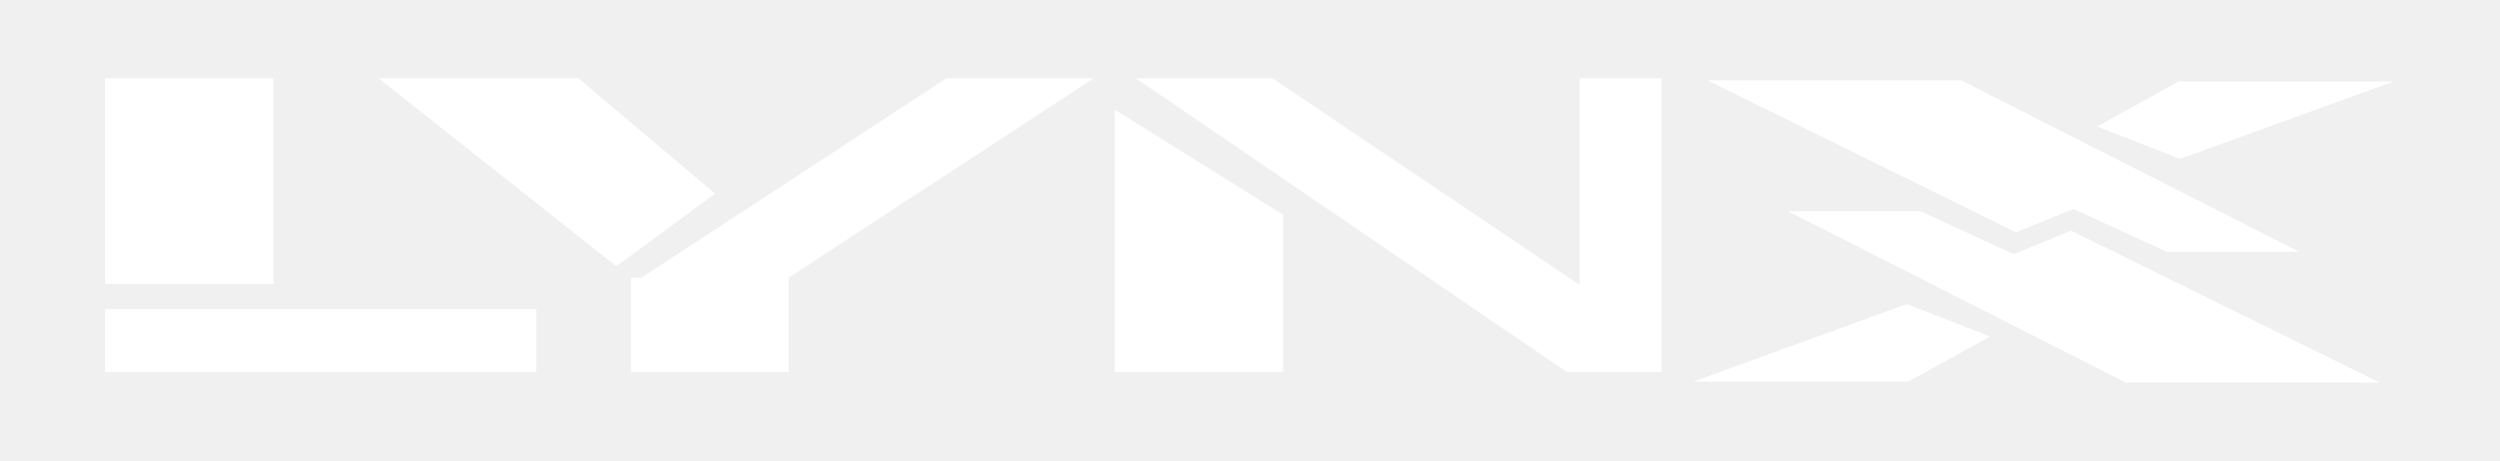
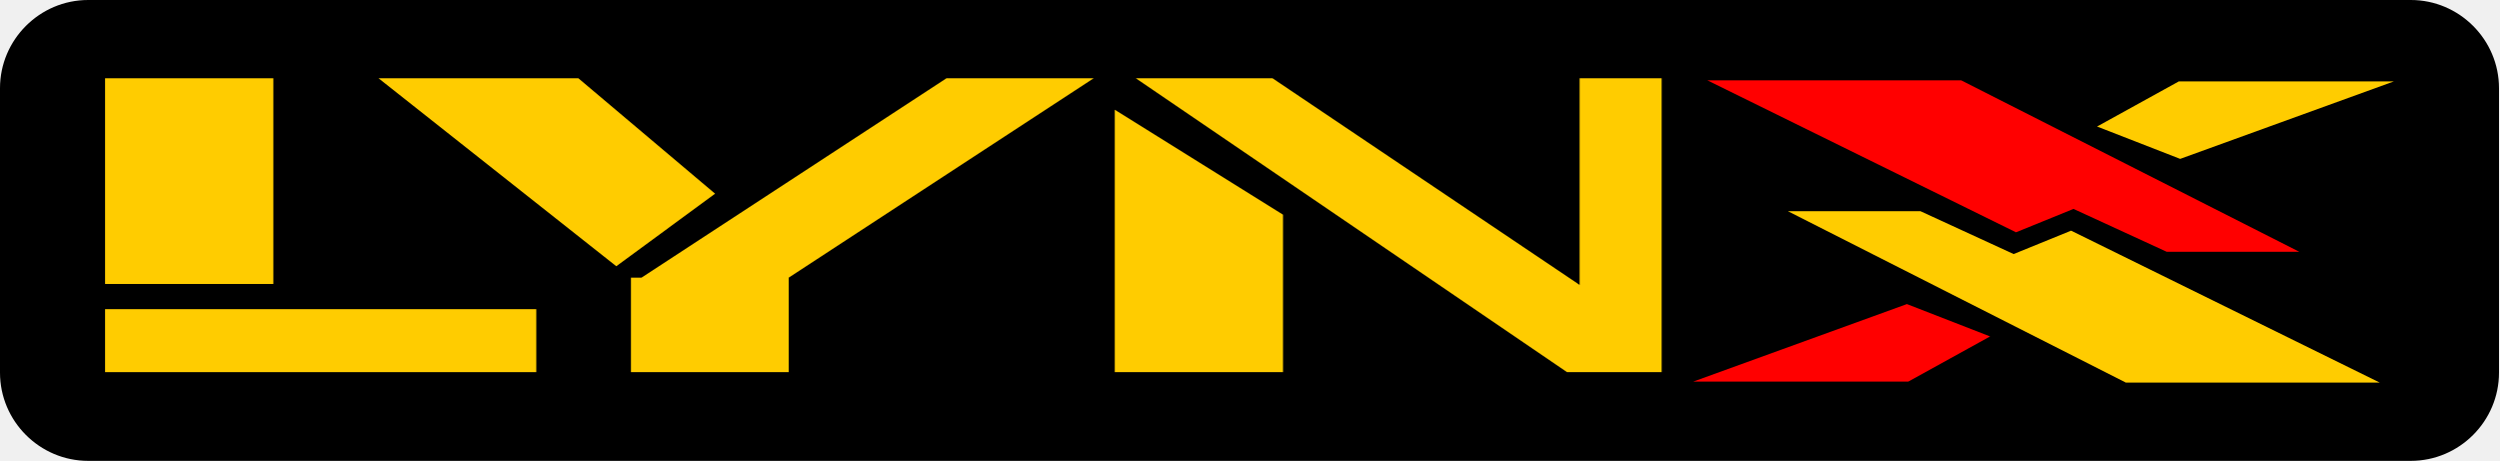
- <svg xmlns="http://www.w3.org/2000/svg" enable-background="new 0 0 566.929 104.51" height="104.51" viewBox="0 0 566.929 104.51" width="566.93">
-   <g fill="#fff">
-     <path d="m432.61 68.958-48.48 17.581h48.79l18.56-10.243z" />
-     <path d="m387.34 18.221h57.59l76.69 38.876h-30.08l-21.14-9.72-13.04 5.304z" />
-     <path d="m494.6 36.031 48.49-17.573h-48.79l-18.55 10.235z" />
-     <path d="m539.89 86.768h-57.6l-76.69-38.876h30.08l21.14 9.721 13.04-5.305z" />
-     <path d="m23.837 17.749h38.175v46.65h-38.175z" />
-     <path d="m23.837 70.11h97.824v14.281h-97.824z" />
-     <path d="m85.87 17.749h45.34l31.02 26.177-22.42 16.449z" />
-     <path d="m143.14 62.967v21.425h35.79v-21.425l69.19-45.218h-33.4l-69.19 45.218z" />
-     <path d="m252.9 24.885 38.17 23.801v35.706h-38.17z" />
-     <path d="m257.67 17.749 97.83 66.643h21.47v-66.65h-18.61v46.871l-69.67-46.864z" />
+ <svg xmlns="http://www.w3.org/2000/svg" width="566.93px" height="104.51px" enable-background="new 0 0 566.929 104.51" version="1.1" viewBox="0 0 566.93 104.51">
+   <path d="M566.929,84.51c0,11-9,20-20,20H20c-11,0-20-9-20-20V20C0,9,9,0,20,0h526.929c11,0,20,9,20,20V84.51z" />
+   <polygon points="432.61 68.958 384.13 86.539 432.92 86.539 451.48 76.296" fill="#f00" />
+   <polygon points="387.34 18.221 444.93 18.221 521.62 57.097 491.54 57.097 470.4 47.377 457.36 52.681" fill="#f00" />
+   <g fill="#fc0">
+     <polygon points="494.6 36.031 543.09 18.458 494.3 18.458 475.75 28.693" />
+     <polygon points="539.89 86.768 482.29 86.768 405.6 47.892 435.68 47.892 456.82 57.613 469.86 52.308" />
+     <rect x="23.837" y="17.749" width="38.175" height="46.65" />
+     <rect x="23.837" y="70.11" width="97.824" height="14.281" />
+     <polygon points="85.87 17.749 131.21 17.749 162.23 43.926 139.81 60.375" />
+     <polygon points="143.14 62.967 143.14 84.392 178.93 84.392 178.93 62.967 248.12 17.749 214.72 17.749 145.53 62.967" />
+     <polygon points="252.9 24.885 291.07 48.686 291.07 84.392 252.9 84.392" />
+     <polygon points="257.67 17.749 355.5 84.392 376.97 84.392 376.97 17.742 358.36 17.742 358.36 64.613 288.69 17.749" />
  </g>
</svg>
